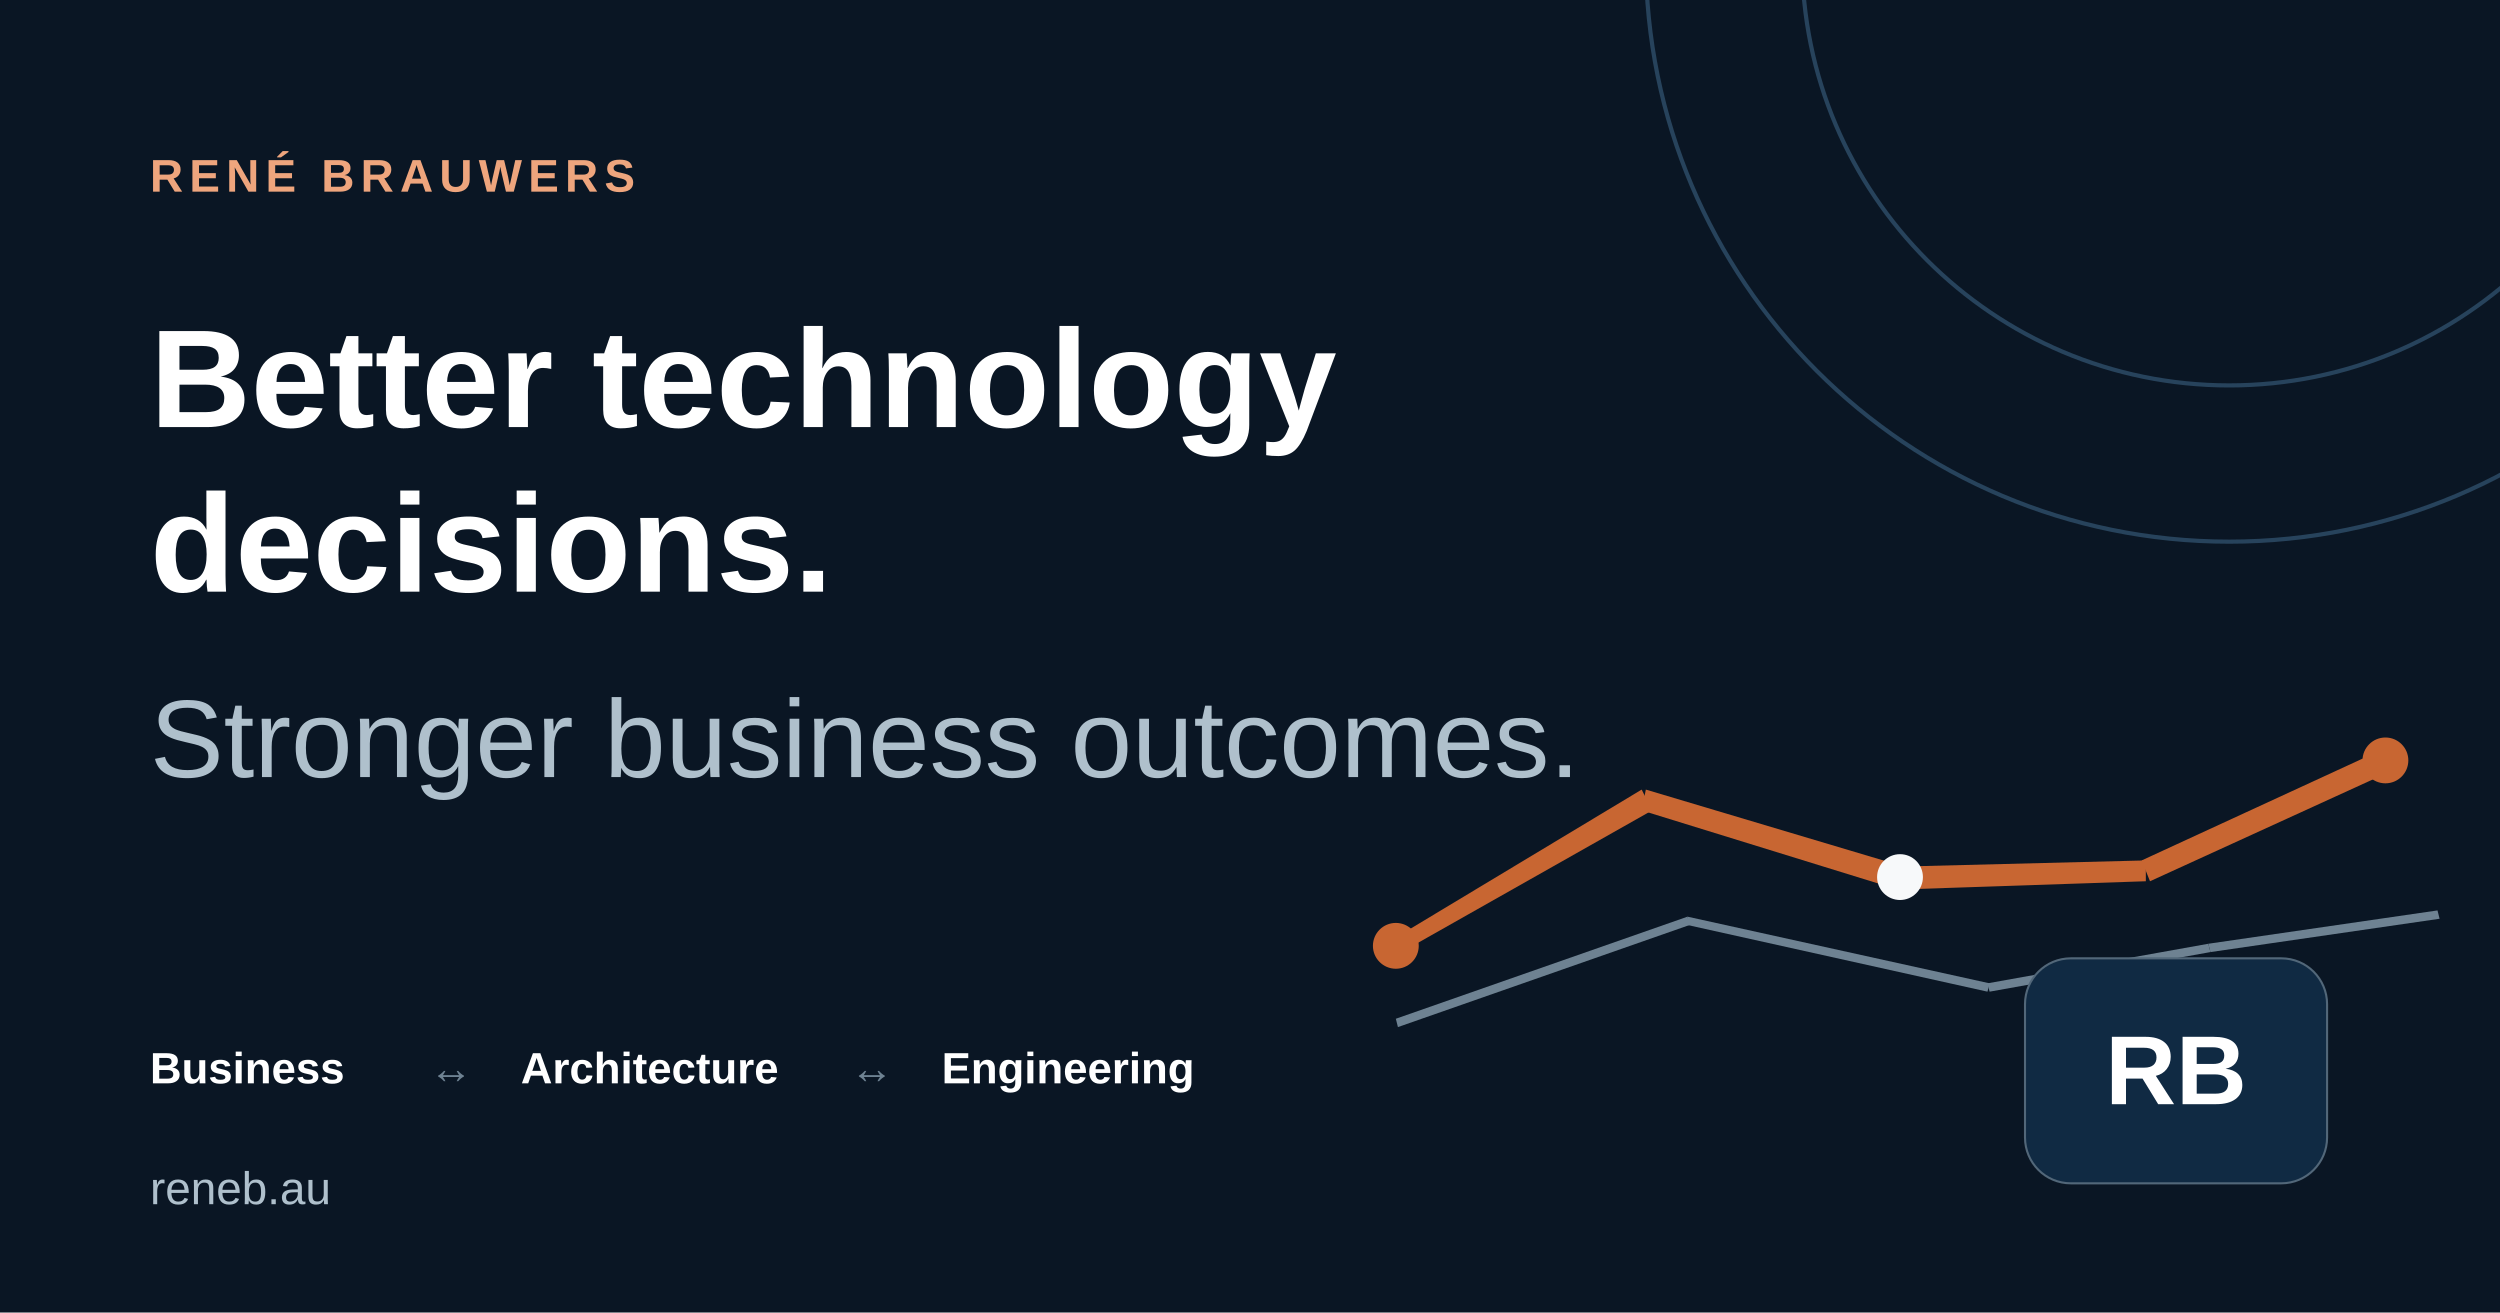
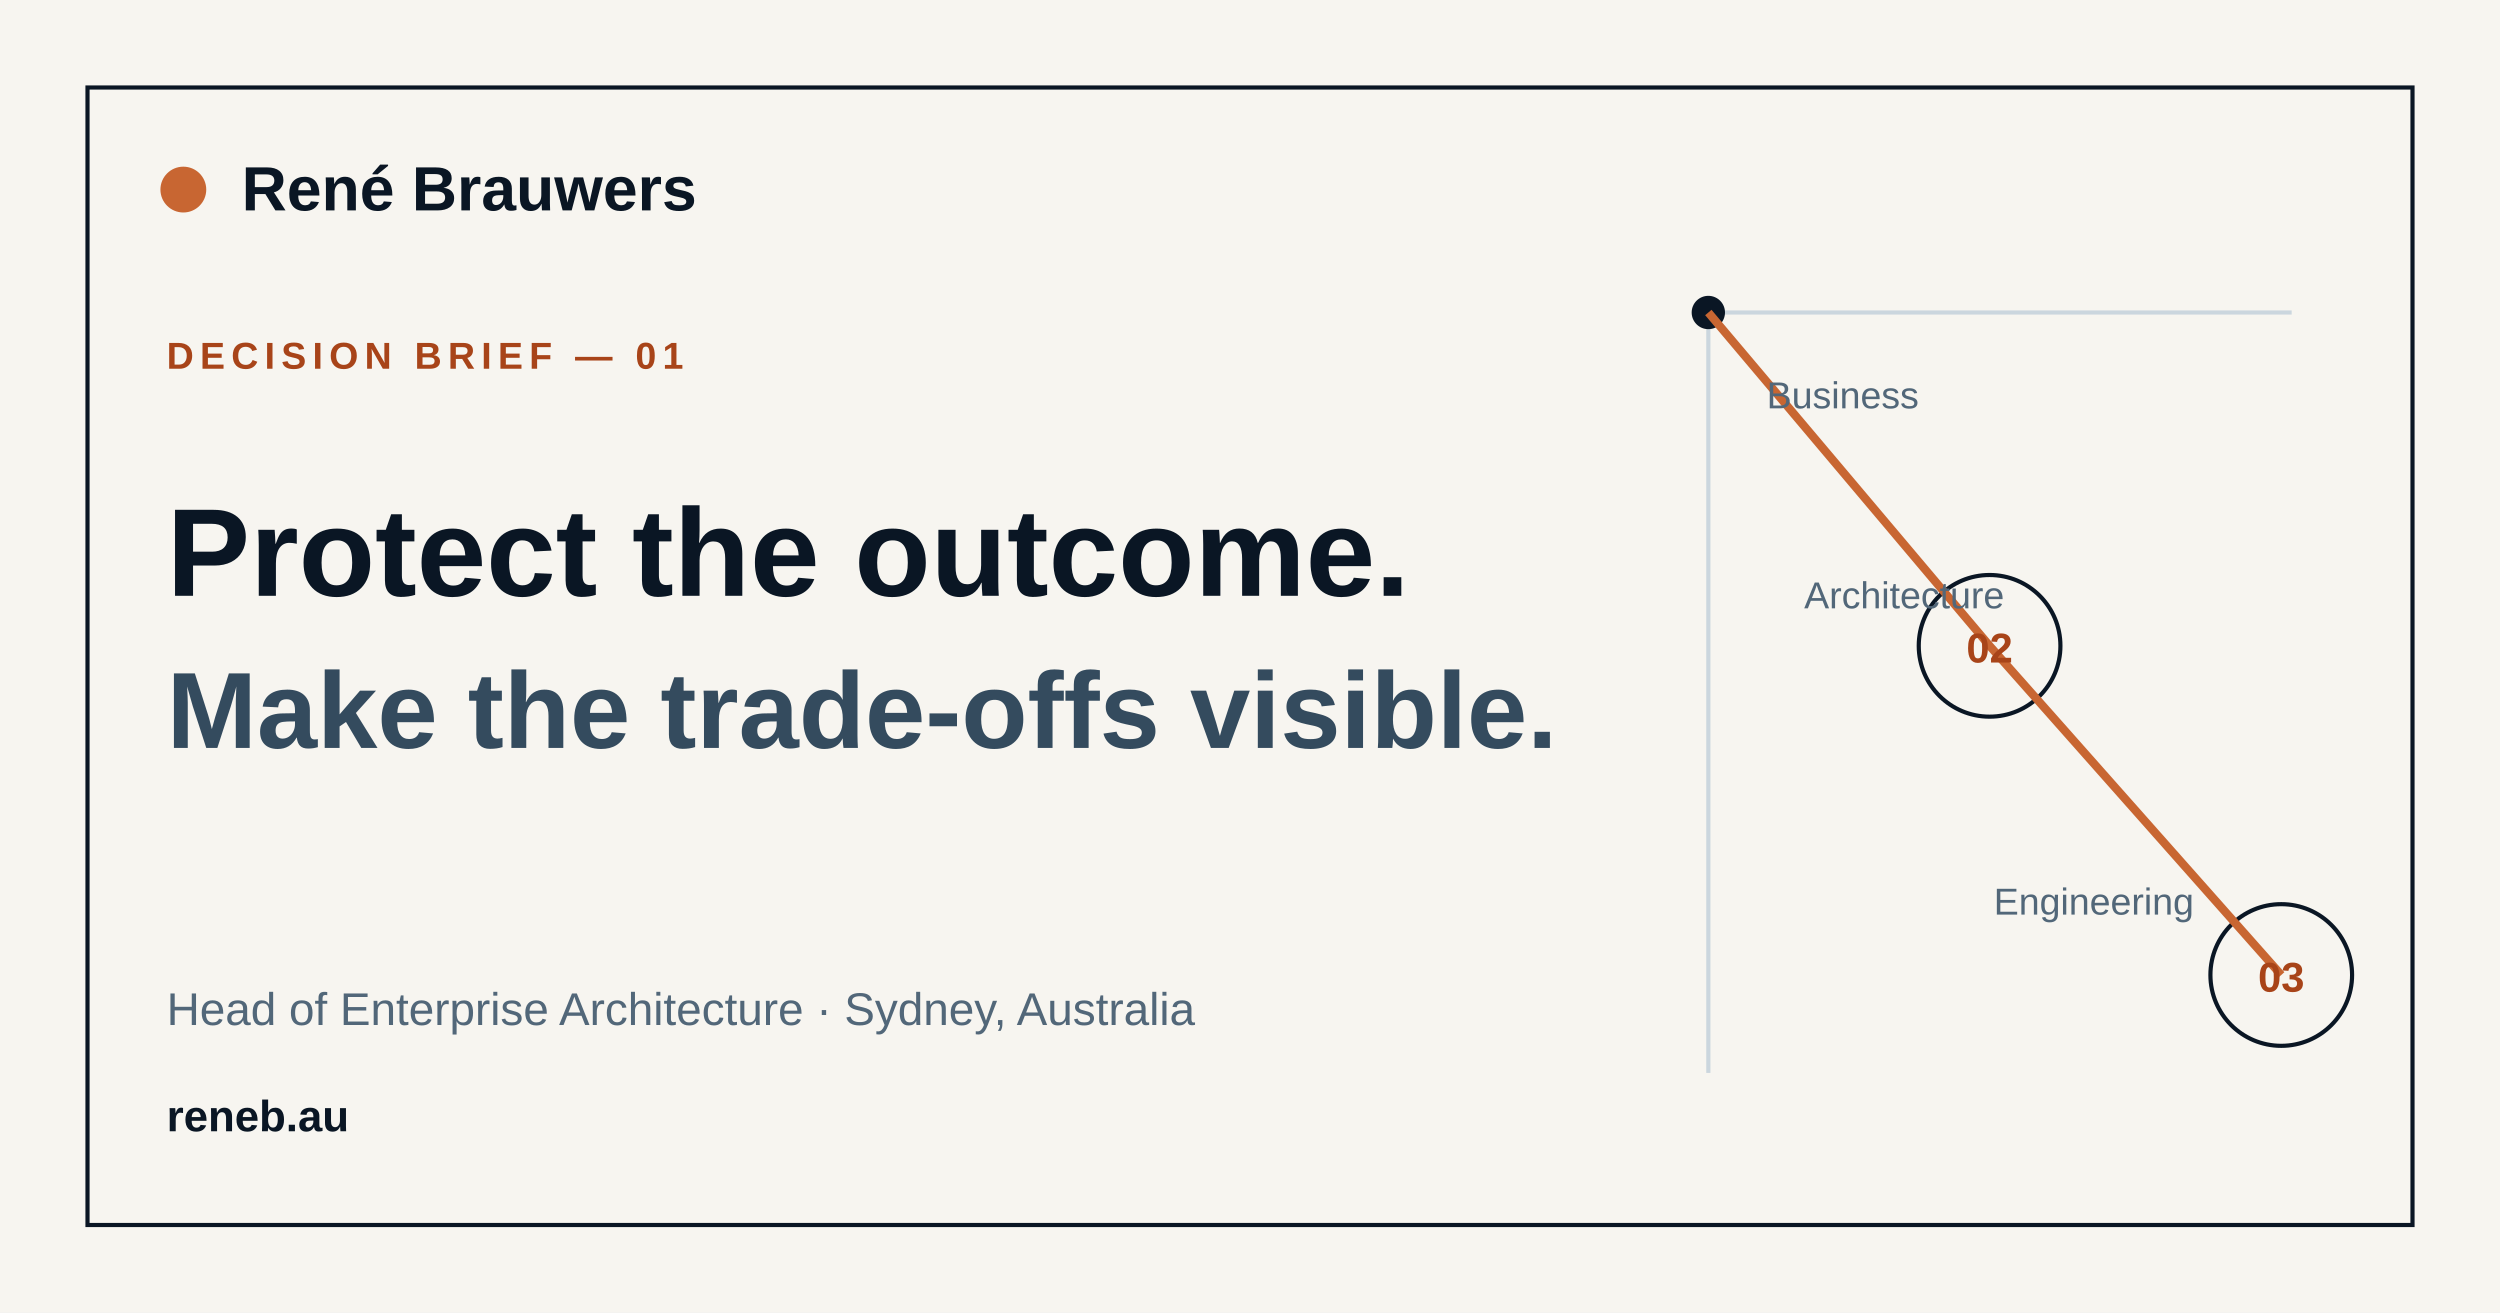
<svg xmlns="http://www.w3.org/2000/svg" width="1200" height="630" viewBox="0 0 1200 630">
-   <rect width="1200" height="630" fill="#0A1624" />
-   <circle cx="1070" cy="-20" r="280" fill="none" stroke="#27435C" stroke-width="2" />
-   <circle cx="1070" cy="-20" r="205" fill="none" stroke="#27435C" stroke-width="2" />
-   <polygon points="670,450 788,379 793,389 671,458" fill="#C86632" />
-   <polygon points="790,379 914,416 911,427 788,389" fill="#C86632" />
-   <polygon points="911,416 1030,413 1030,423 911,427" fill="#C86632" />
-   <polygon points="1028,413 1143,360 1148,370 1032,423" fill="#C86632" />
-   <polygon points="670,489 810,440 811,444 671,493" fill="#6E8292" />
-   <polygon points="810,440 955,472 954,476 810,444" fill="#6E8292" />
-   <polygon points="954,472 1060,453 1061,457 955,476" fill="#6E8292" />
-   <polygon points="1060,453 1170,437 1171,441 1061,457" fill="#6E8292" />
-   <circle cx="670" cy="454" r="11" fill="#C86632" />
-   <circle cx="912" cy="421" r="11" fill="#F7F9FA" />
-   <circle cx="1145" cy="365" r="11" fill="#C86632" />
-   <text x="72" y="92" fill="#EEA57D" font-family="Arial, Helvetica, sans-serif" font-size="22" font-weight="700" letter-spacing="3">RENÉ BRAUWERS</text>
-   <text x="72" y="205" fill="#FFFFFF" font-family="Arial, Helvetica, sans-serif" font-size="67" font-weight="700">Better technology</text>
-   <text x="72" y="284" fill="#FFFFFF" font-family="Arial, Helvetica, sans-serif" font-size="67" font-weight="700">decisions.</text>
-   <text x="72" y="373" fill="#AFC0CC" font-family="Arial, Helvetica, sans-serif" font-size="53" font-weight="500">Stronger business outcomes.</text>
-   <text x="72" y="520" fill="#FFFFFF" font-family="Arial, Helvetica, sans-serif" font-size="21" font-weight="700">Business</text>
-   <text x="206" y="520" fill="#6E8292" font-family="Arial, Helvetica, sans-serif" font-size="21">↔</text>
-   <text x="250" y="520" fill="#FFFFFF" font-family="Arial, Helvetica, sans-serif" font-size="21" font-weight="700">Architecture</text>
-   <text x="408" y="520" fill="#6E8292" font-family="Arial, Helvetica, sans-serif" font-size="21">↔</text>
-   <text x="452" y="520" fill="#FFFFFF" font-family="Arial, Helvetica, sans-serif" font-size="21" font-weight="700">Engineering</text>
-   <text x="72" y="578" fill="#AFC0CC" font-family="Arial, Helvetica, sans-serif" font-size="22">reneb.au</text>
-   <g transform="translate(972 460)">
-     <rect width="145" height="108" rx="22" fill="#102A43" stroke="#526779" />
-     <text x="72.5" y="70" fill="#FFFFFF" font-family="Arial, Helvetica, sans-serif" font-size="47" font-weight="700" text-anchor="middle">RB</text>
-   </g>
+   <rect width="1200" height="630" fill="#F7F5F0" />
+   <rect x="42" y="42" width="1116" height="546" fill="none" stroke="#0A1624" stroke-width="2" />
+   <circle cx="88" cy="91" r="11" fill="#C86632" />
+   <text x="116" y="101" fill="#0A1624" font-family="Arial, Helvetica, sans-serif" font-size="30" font-weight="700">René Brauwers</text>
+   <text x="80" y="177" fill="#A84419" font-family="Arial, Helvetica, sans-serif" font-size="18" font-weight="700" letter-spacing="3">DECISION BRIEF — 01</text>
+   <text x="80" y="286" fill="#0A1624" font-family="Arial, Helvetica, sans-serif" font-size="60" font-weight="700">Protect the outcome.</text>
+   <text x="80" y="359" fill="#344B5E" font-family="Arial, Helvetica, sans-serif" font-size="52" font-weight="700">Make the trade-offs visible.</text>
+   <text x="80" y="492" fill="#526779" font-family="Arial, Helvetica, sans-serif" font-size="22">Head of Enterprise Architecture · Sydney, Australia</text>
+   <text x="80" y="543" fill="#0A1624" font-family="Arial, Helvetica, sans-serif" font-size="21" font-weight="700">reneb.au</text>
+   <line x1="820" y1="150" x2="1100" y2="150" stroke="#CBD6DE" stroke-width="2" />
+   <line x1="820" y1="150" x2="820" y2="515" stroke="#CBD6DE" stroke-width="2" />
+   <circle cx="820" cy="150" r="8" fill="#0A1624" />
+   <circle cx="955" cy="310" r="34" fill="#F7F5F0" stroke="#0A1624" stroke-width="2" />
+   <circle cx="1095" cy="468" r="34" fill="#F7F5F0" stroke="#0A1624" stroke-width="2" />
+   <path d="M820 150 L955 310 L1095 468" fill="none" stroke="#C86632" stroke-width="4" />
+   <text x="955" y="318" fill="#A84419" font-family="Arial, Helvetica, sans-serif" font-size="20" font-weight="700" text-anchor="middle">02</text>
+   <text x="1095" y="476" fill="#A84419" font-family="Arial, Helvetica, sans-serif" font-size="20" font-weight="700" text-anchor="middle">03</text>
+   <text x="848" y="196" fill="#526779" font-family="Arial, Helvetica, sans-serif" font-size="18">Business</text>
+   <text x="866" y="292" fill="#526779" font-family="Arial, Helvetica, sans-serif" font-size="18">Architecture</text>
+   <text x="957" y="439" fill="#526779" font-family="Arial, Helvetica, sans-serif" font-size="18">Engineering</text>
</svg>
